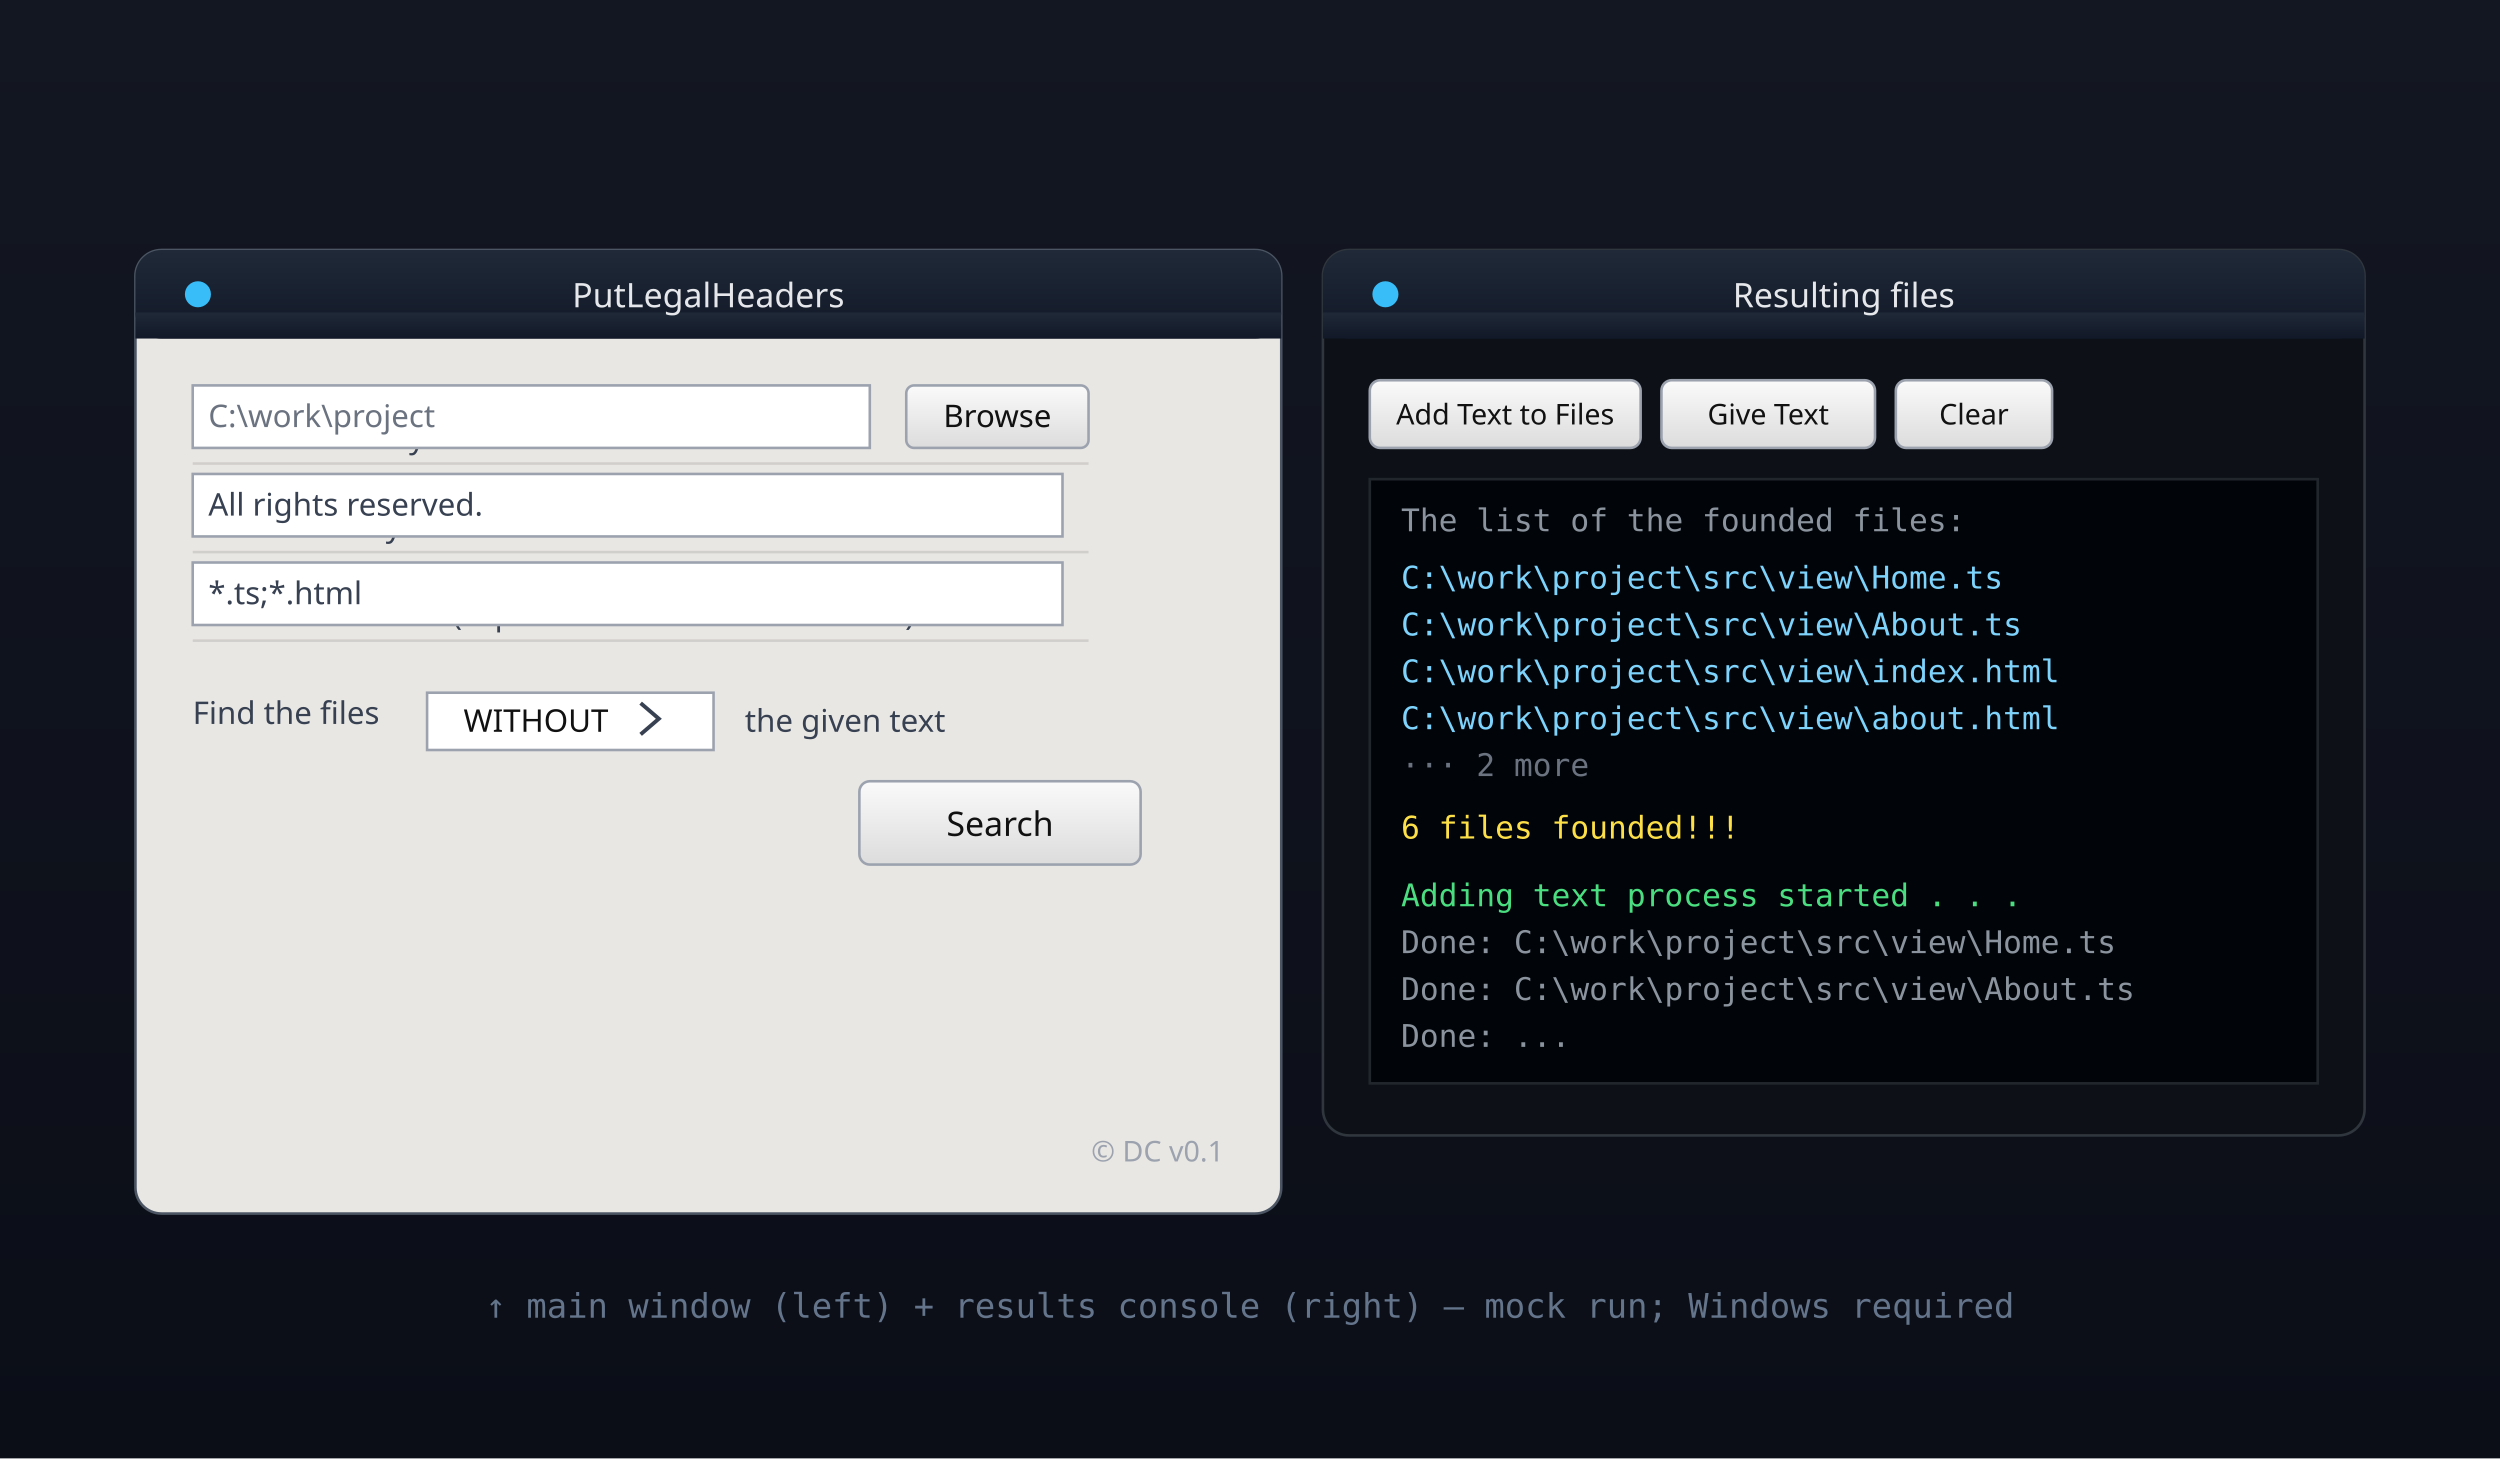
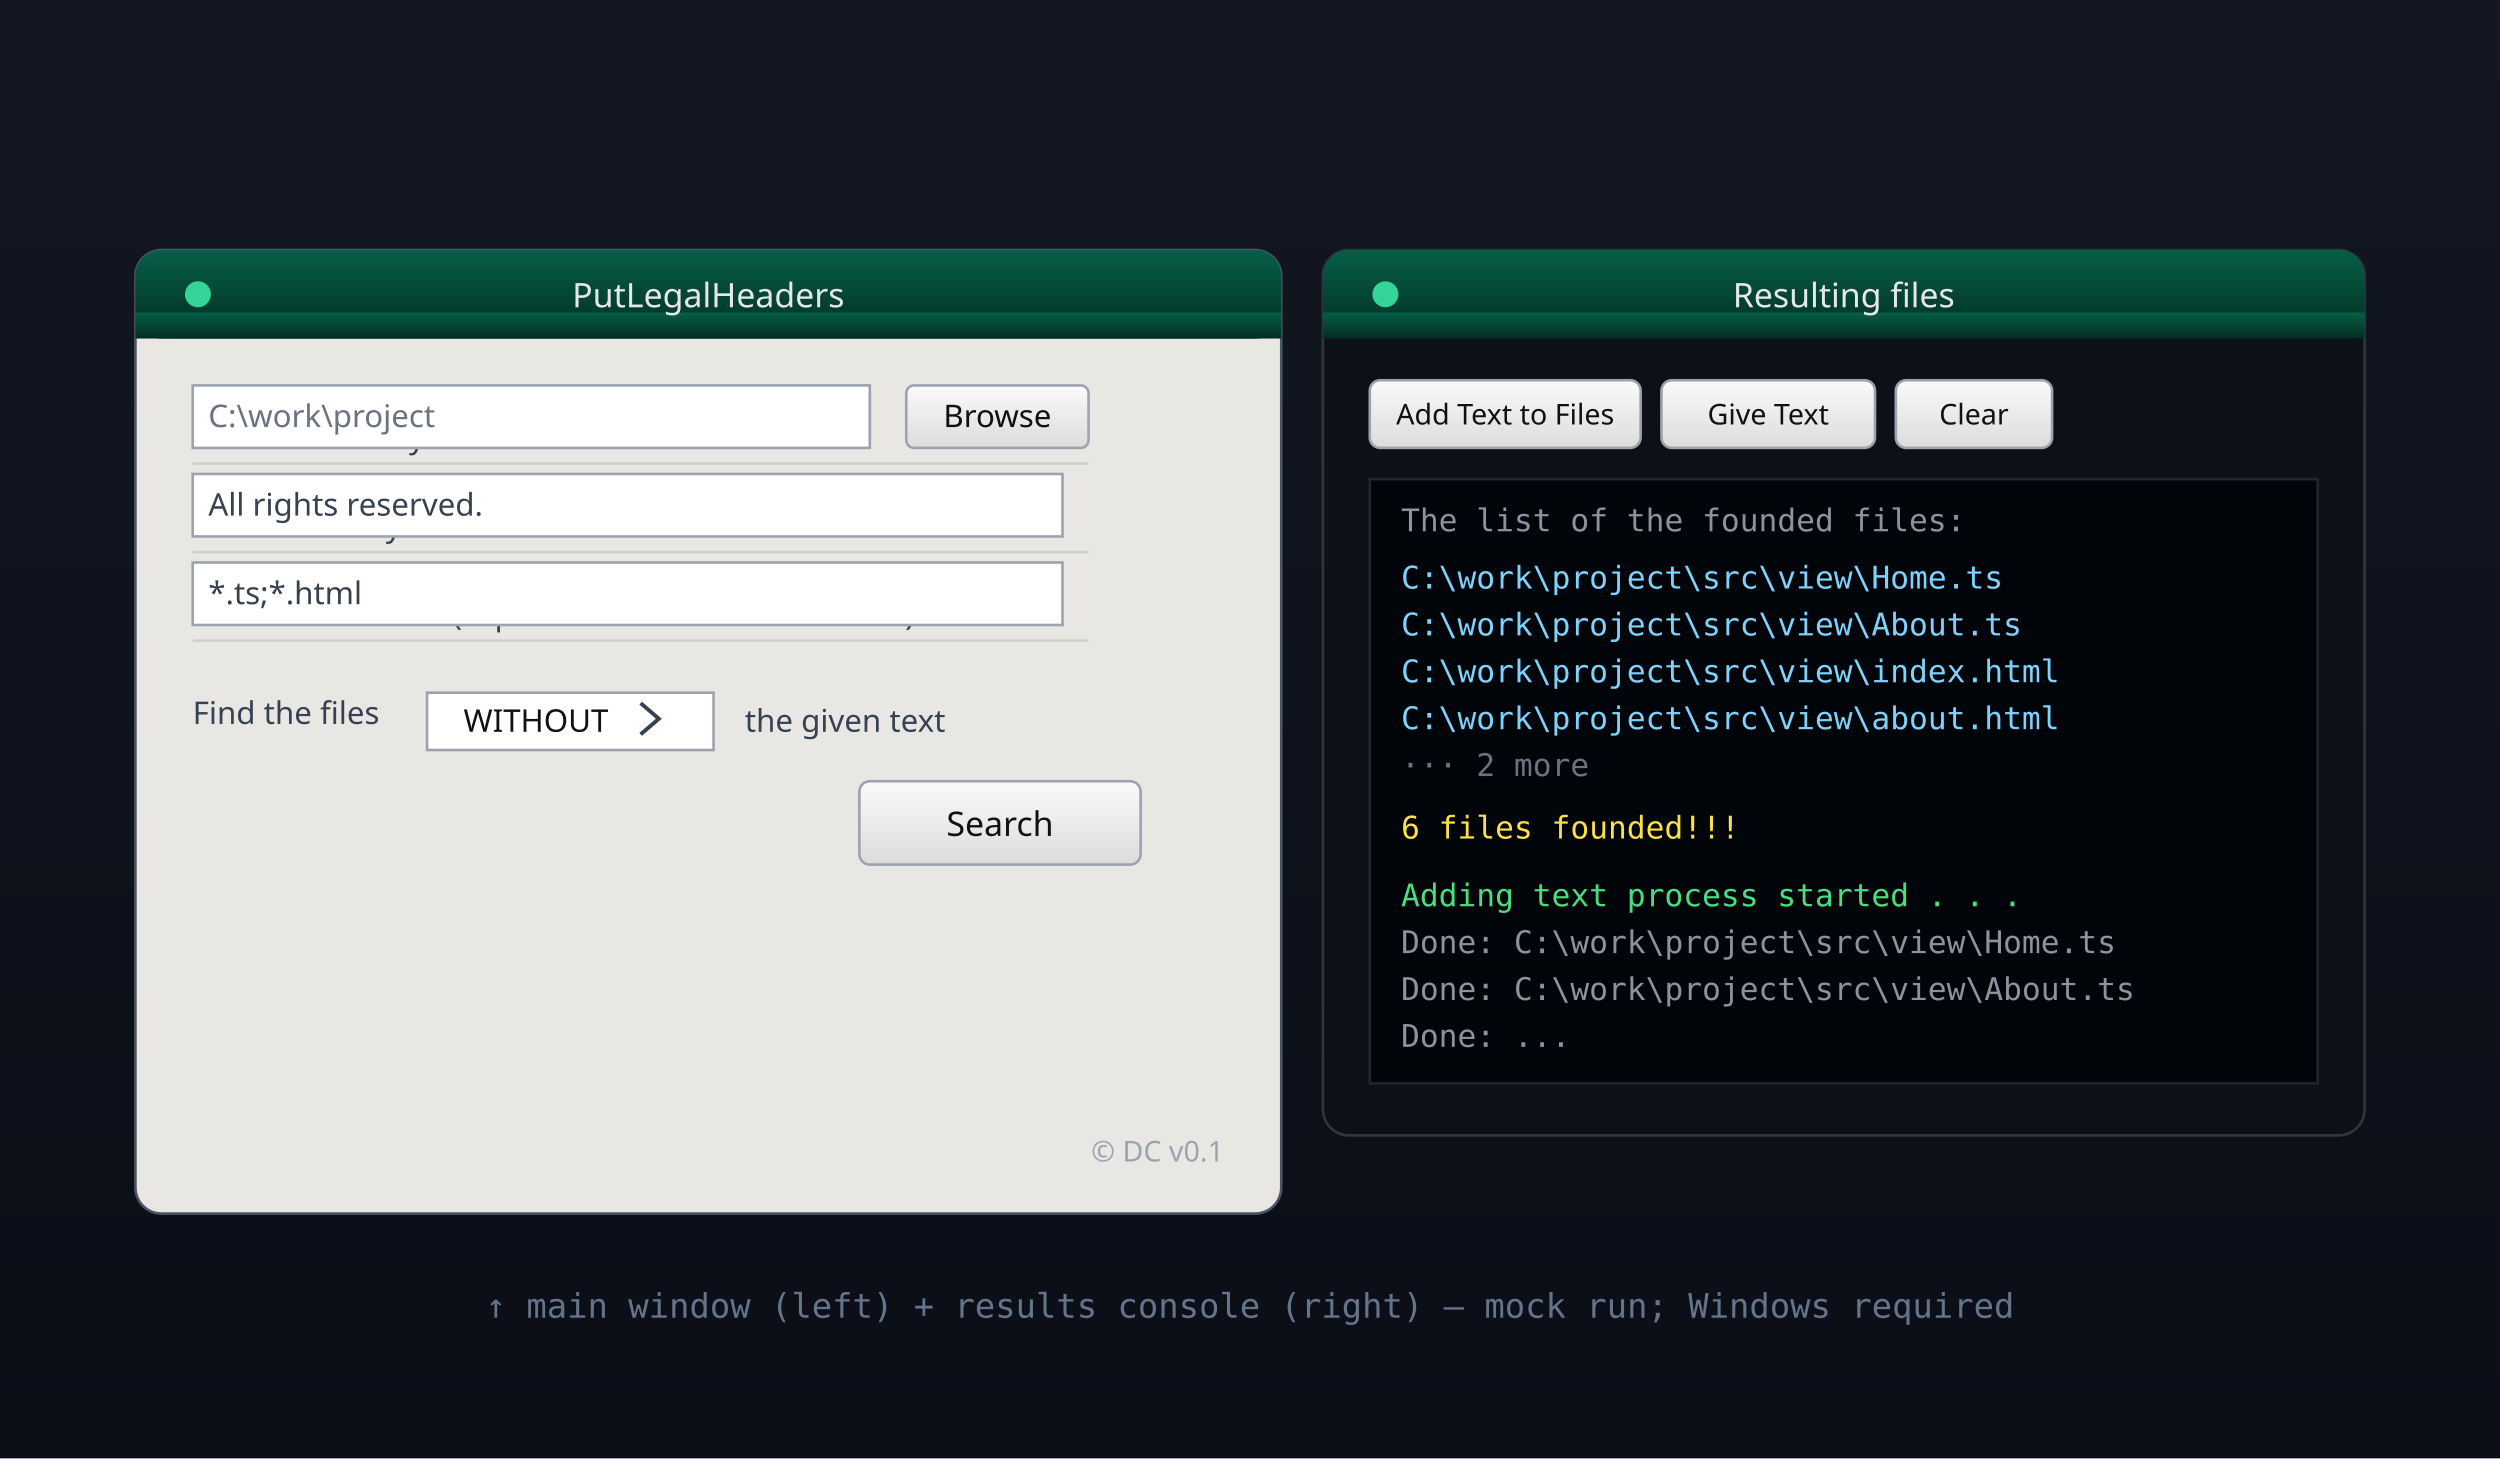
<svg xmlns="http://www.w3.org/2000/svg" viewBox="0 0 960 560" role="img" aria-label="PutLegalHeaders GUI mockup">
  <defs>
    <linearGradient id="desk" x1="0" y1="0" x2="0" y2="1">
      <stop offset="0" stop-color="#131722" />
      <stop offset="1" stop-color="#0b0e17" />
    </linearGradient>
    <linearGradient id="titlebar" x1="0" y1="0" x2="0" y2="1">
-       <stop offset="0" stop-color="#1f2937" />
-       <stop offset="1" stop-color="#111827" />
+       <stop offset="0" stop-color="#065f46" />
+       <stop offset="1" stop-color="#022c22" />
    </linearGradient>
    <linearGradient id="btn" x1="0" y1="0" x2="0" y2="1">
      <stop offset="0" stop-color="#fafafa" />
      <stop offset="1" stop-color="#dcdcdc" />
    </linearGradient>
  </defs>
  <rect width="960" height="560" fill="url(#desk)" />
  <rect x="52" y="96" width="440" height="370" rx="10" fill="#e9e7e4" stroke="#4b5563" />
  <rect x="52" y="96" width="440" height="34" rx="10" fill="url(#titlebar)" />
  <rect x="52" y="120" width="440" height="10" fill="url(#titlebar)" />
-   <circle cx="76" cy="113" r="5" fill="#38bdf8" />
+   <circle cx="76" cy="113" r="5" fill="#34d399" />
  <text x="272" y="118" text-anchor="middle" font-family="sans-serif" font-size="13" fill="#e5e7eb">PutLegalHeaders</text>
  <text x="74" y="172" font-family="sans-serif" font-size="12" fill="#374151">Folder directory</text>
  <rect x="74" y="148" width="260" height="24" fill="#fff" stroke="#9ca3af" />
  <text x="80" y="164" font-family="sans-serif" font-size="12" fill="#6b7280">C:\work\project</text>
  <rect x="348" y="148" width="70" height="24" rx="3" fill="url(#btn)" stroke="#9ca3af" />
  <text x="383" y="164" text-anchor="middle" font-family="sans-serif" font-size="12" fill="#111">Browse</text>
  <line x1="74" y1="178" x2="418" y2="178" stroke="#d1cfcc" />
  <text x="74" y="206" font-family="sans-serif" font-size="12" fill="#374151">Give the text you want to find:</text>
  <rect x="74" y="182" width="334" height="24" fill="#fff" stroke="#9ca3af" />
  <text x="80" y="198" font-family="sans-serif" font-size="12" fill="#374151">All rights reserved.</text>
  <line x1="74" y1="212" x2="418" y2="212" stroke="#d1cfcc" />
  <text x="74" y="240" font-family="sans-serif" font-size="12" fill="#374151">Give the suffix-es (separate them with semicolon):</text>
  <rect x="74" y="216" width="334" height="24" fill="#fff" stroke="#9ca3af" />
  <text x="80" y="232" font-family="sans-serif" font-size="12" fill="#374151">*.ts;*.html</text>
  <line x1="74" y1="246" x2="418" y2="246" stroke="#d1cfcc" />
  <text x="74" y="278" font-family="sans-serif" font-size="12" fill="#374151">Find the files</text>
  <rect x="164" y="266" width="110" height="22" fill="#fff" stroke="#9ca3af" />
  <text x="178" y="281" font-family="sans-serif" font-size="12" fill="#111">WITHOUT</text>
  <path d="M 246 270 l 7 6 l -7 6" fill="none" stroke="#374151" stroke-width="1.5" />
  <text x="286" y="281" font-family="sans-serif" font-size="12" fill="#374151">the given text</text>
  <rect x="330" y="300" width="108" height="32" rx="4" fill="url(#btn)" stroke="#9ca3af" />
  <text x="384" y="321" text-anchor="middle" font-family="sans-serif" font-size="13" fill="#111">Search</text>
  <text x="470" y="446" text-anchor="end" font-family="sans-serif" font-size="11" fill="#9ca3af">© DC v0.1</text>
  <rect x="508" y="96" width="400" height="340" rx="10" fill="#0d1117" stroke="#30363d" />
  <rect x="508" y="96" width="400" height="34" rx="10" fill="url(#titlebar)" />
  <rect x="508" y="120" width="400" height="10" fill="url(#titlebar)" />
-   <circle cx="532" cy="113" r="5" fill="#38bdf8" />
+   <circle cx="532" cy="113" r="5" fill="#34d399" />
  <text x="708" y="118" text-anchor="middle" font-family="sans-serif" font-size="13" fill="#e5e7eb">Resulting files</text>
  <rect x="526" y="146" width="104" height="26" rx="4" fill="url(#btn)" stroke="#9ca3af" />
  <text x="578" y="163" text-anchor="middle" font-family="sans-serif" font-size="11" fill="#111">Add Text to Files</text>
  <rect x="638" y="146" width="82" height="26" rx="4" fill="url(#btn)" stroke="#9ca3af" />
  <text x="679" y="163" text-anchor="middle" font-family="sans-serif" font-size="11" fill="#111">Give Text</text>
  <rect x="728" y="146" width="60" height="26" rx="4" fill="url(#btn)" stroke="#9ca3af" />
  <text x="758" y="163" text-anchor="middle" font-family="sans-serif" font-size="11" fill="#111">Clear</text>
  <rect x="526" y="184" width="364" height="232" fill="#010409" stroke="#21262d" />
  <g font-family="monospace" font-size="12">
    <text x="538" y="204" fill="#8b949e">The list of the founded files:</text>
    <text x="538" y="226" fill="#7dd3fc">C:\work\project\src\view\Home.ts</text>
    <text x="538" y="244" fill="#7dd3fc">C:\work\project\src\view\About.ts</text>
    <text x="538" y="262" fill="#7dd3fc">C:\work\project\src\view\index.html</text>
    <text x="538" y="280" fill="#7dd3fc">C:\work\project\src\view\about.html</text>
    <text x="538" y="298" fill="#6b7280">··· 2 more</text>
    <text x="538" y="322" fill="#fde047">6 files founded!!!</text>
    <text x="538" y="348" fill="#4ade80">Adding text process started . . .</text>
    <text x="538" y="366" fill="#8b949e">Done: C:\work\project\src\view\Home.ts</text>
    <text x="538" y="384" fill="#8b949e">Done: C:\work\project\src\view\About.ts</text>
    <text x="538" y="402" fill="#8b949e">Done: ...</text>
  </g>
  <text x="480" y="506" text-anchor="middle" font-family="monospace" font-size="13" fill="#64748b">↑ main window (left) + results console (right) — mock run; Windows required</text>
</svg>
